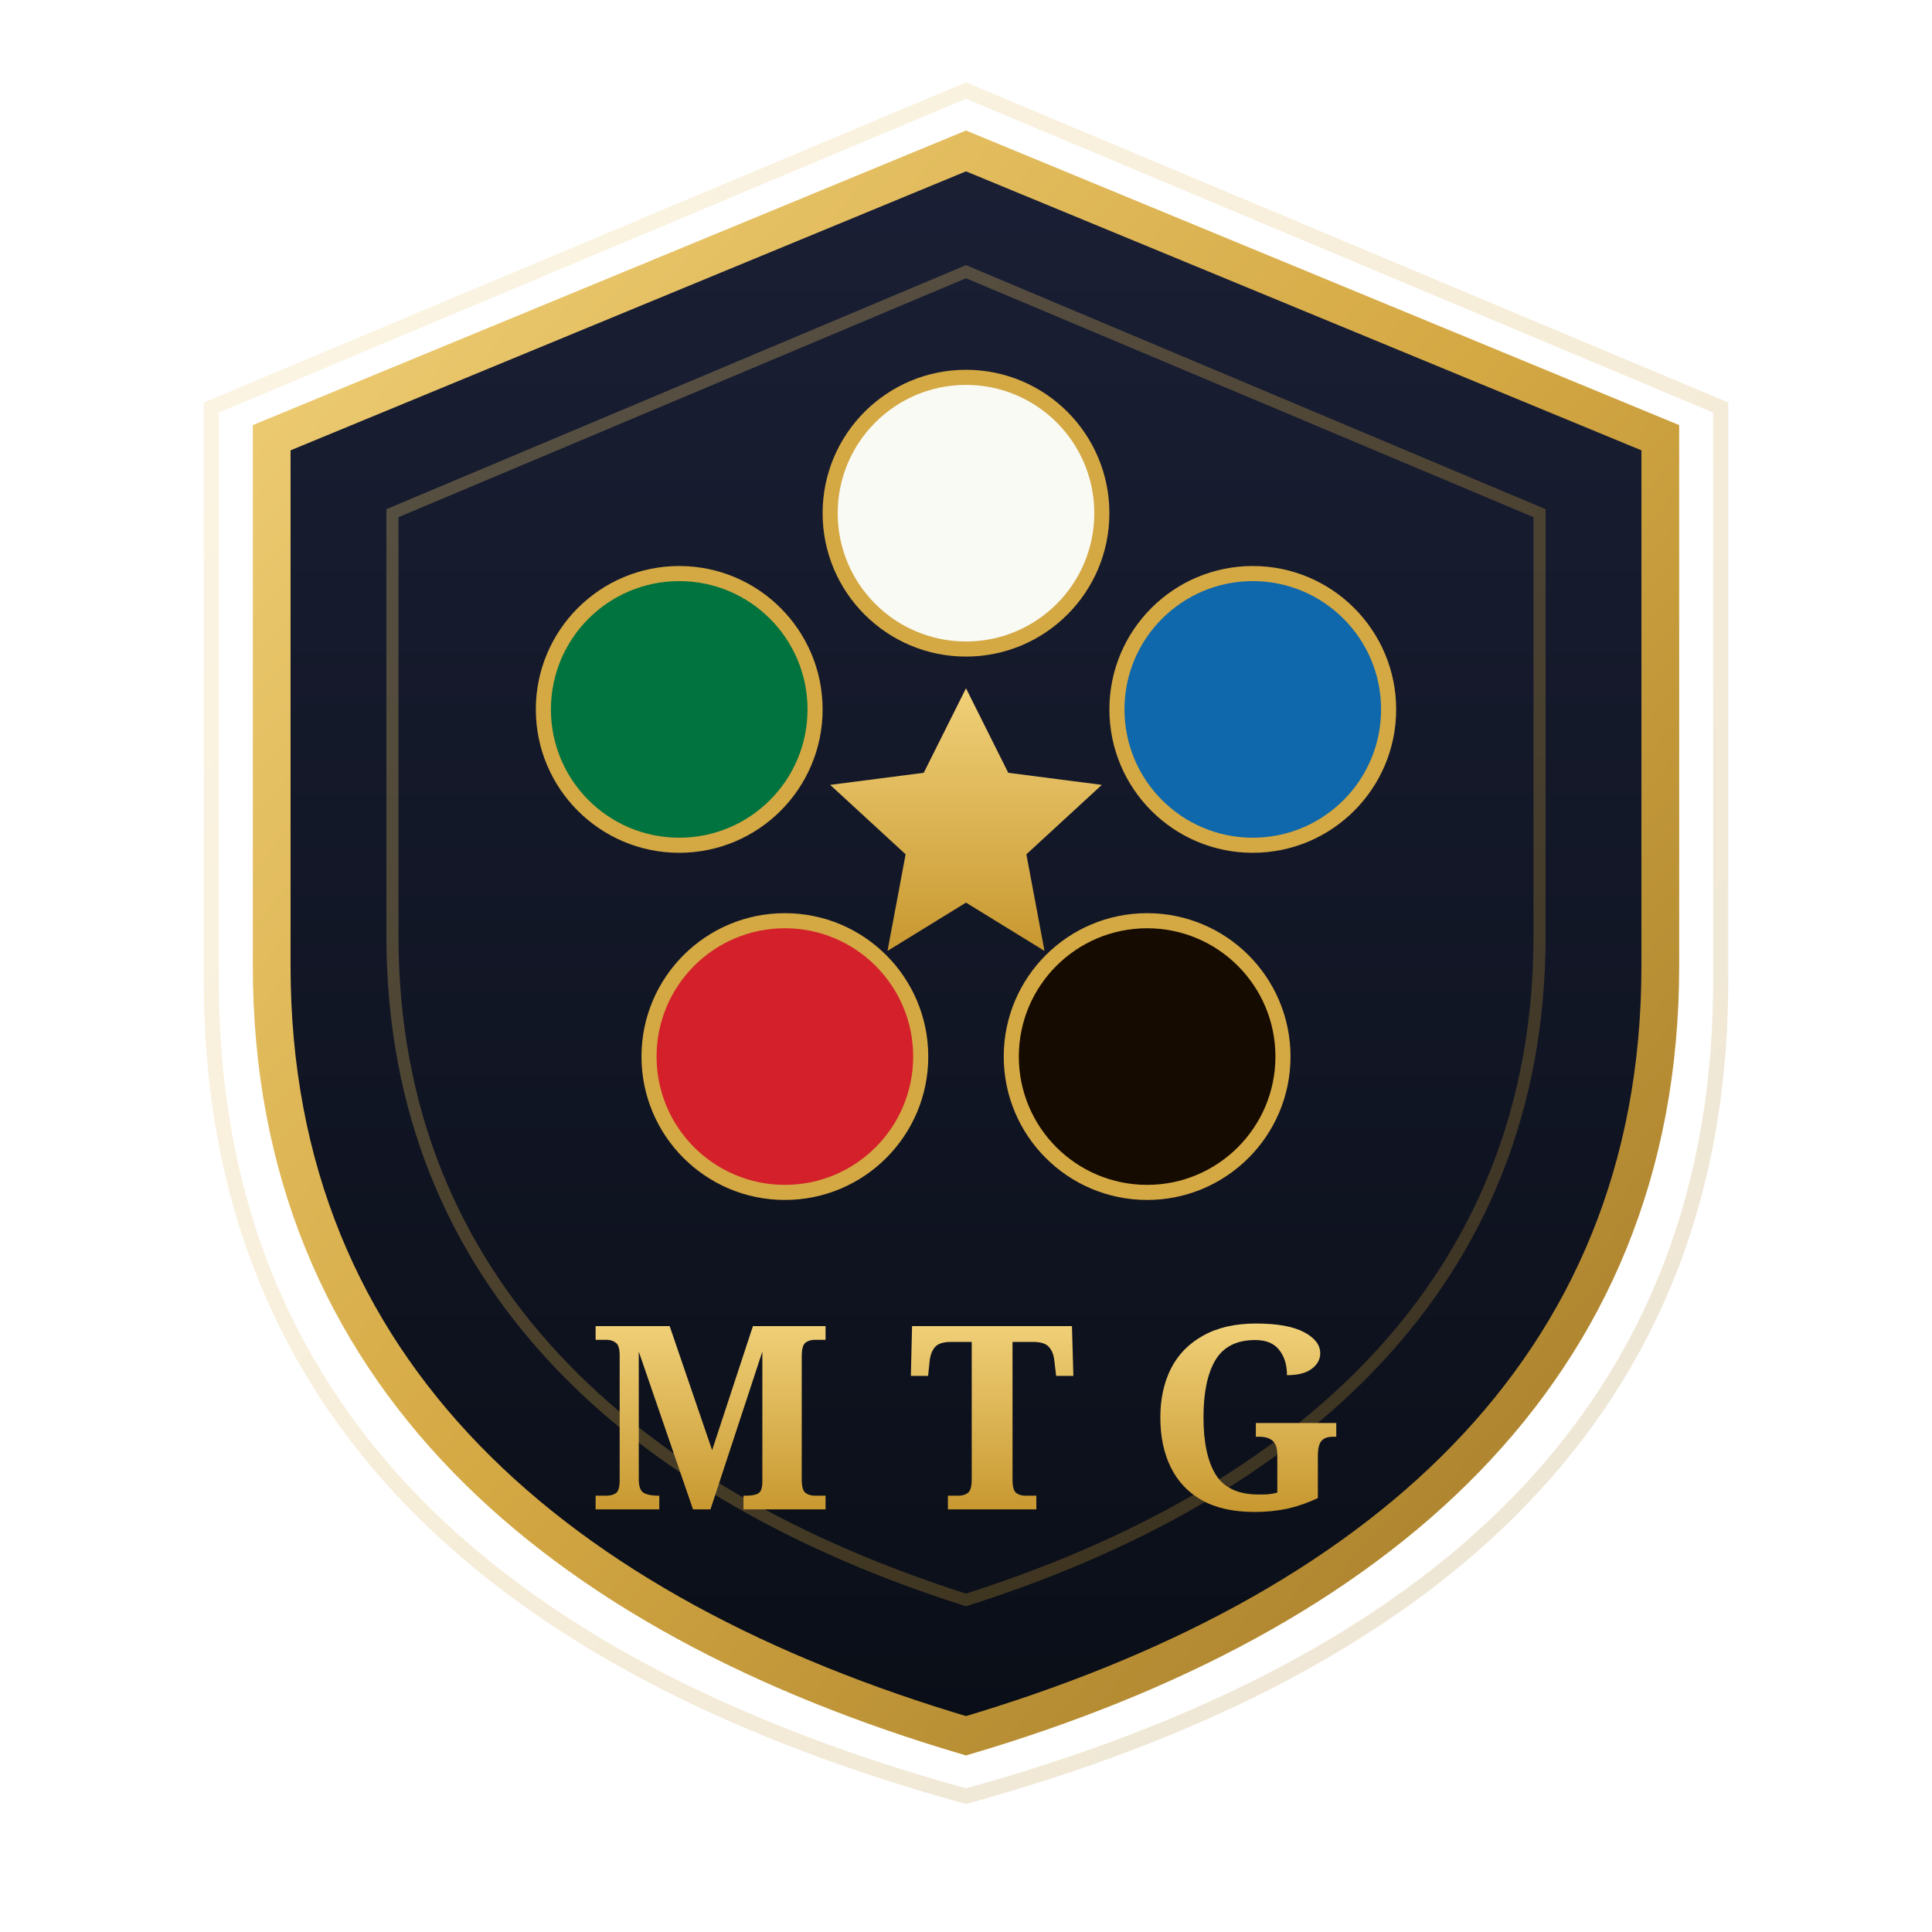
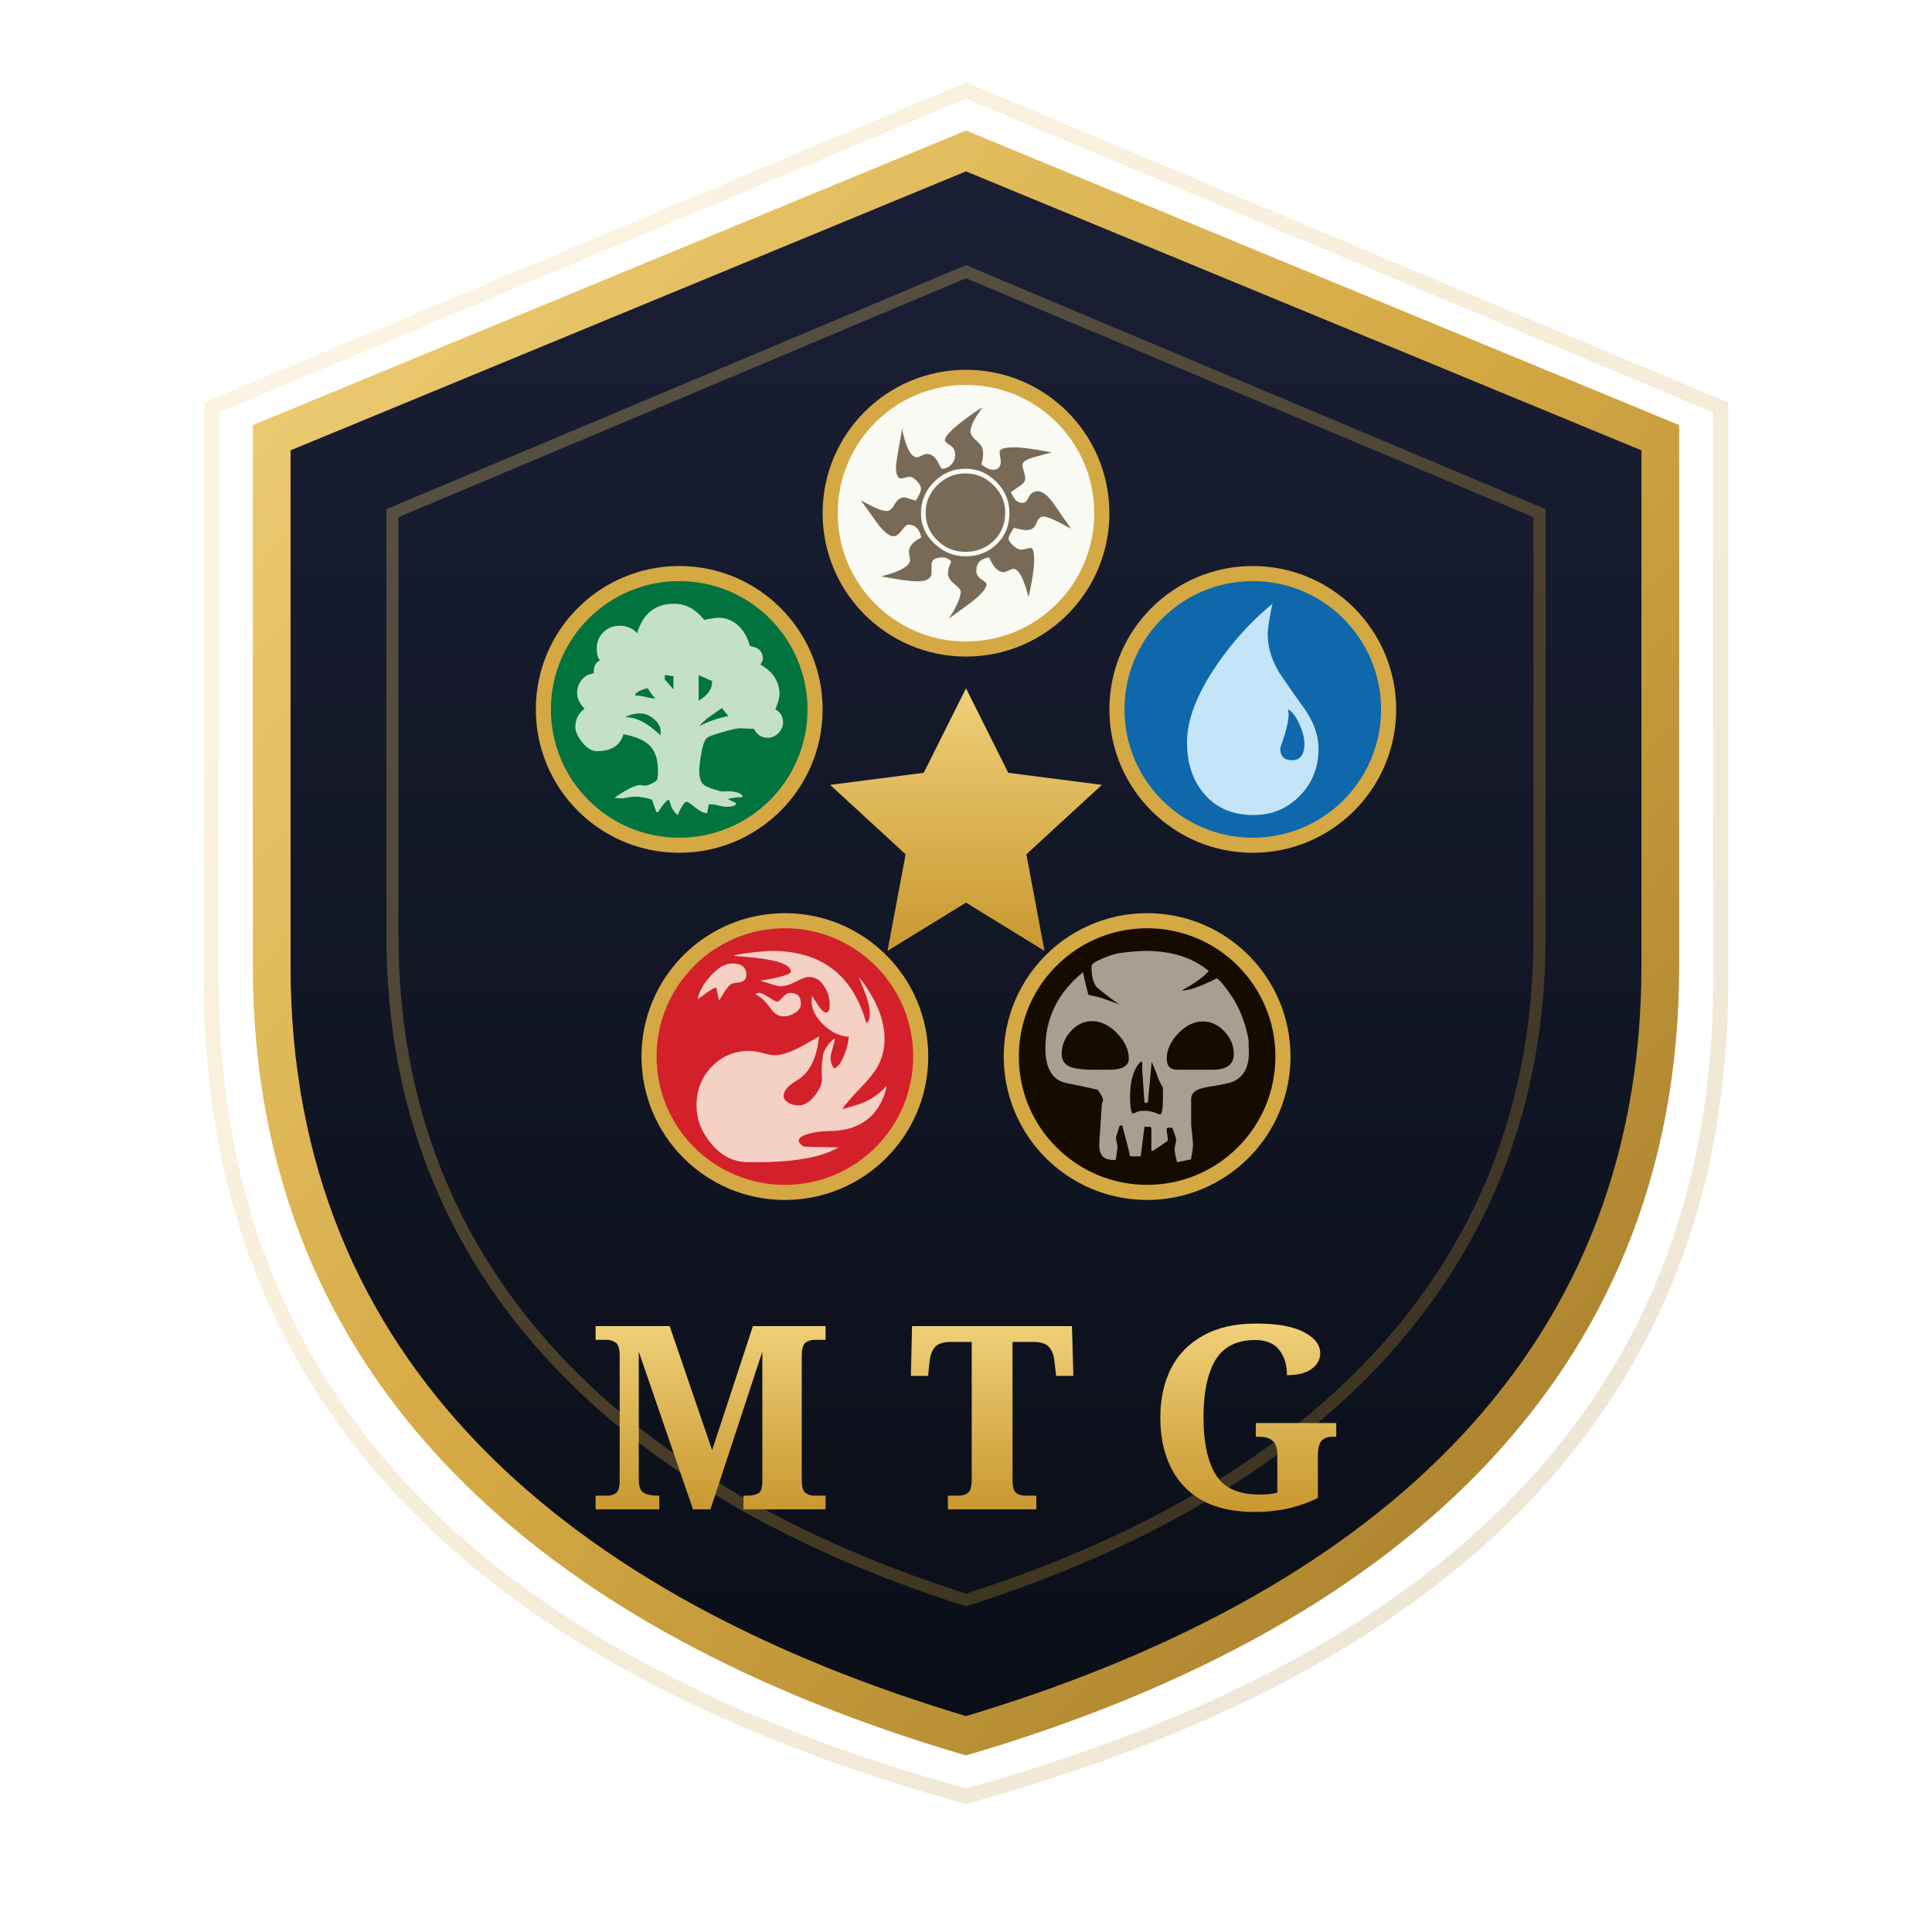
<svg xmlns="http://www.w3.org/2000/svg" viewBox="0 0 128 128">
  <defs>
    <linearGradient id="shield-bg" x1="0" y1="0" x2="0" y2="1">
      <stop offset="0%" stop-color="#1a1f35" />
      <stop offset="100%" stop-color="#0a0e17" />
    </linearGradient>
    <linearGradient id="gold-border" x1="0" y1="0" x2="1" y2="1">
      <stop offset="0%" stop-color="#f0d078" />
      <stop offset="50%" stop-color="#d4a843" />
      <stop offset="100%" stop-color="#a07828" />
    </linearGradient>
    <linearGradient id="gold-fill" x1="0.5" y1="0" x2="0.5" y2="1">
      <stop offset="0%" stop-color="#f0d078" />
      <stop offset="100%" stop-color="#c89830" />
    </linearGradient>
  </defs>
  <path d="M64 6L14 27v38c0 30 21 46 50 54 29-8 50-24 50-54V27z" fill="none" stroke="url(#gold-border)" stroke-width="1" opacity="0.2" />
  <path d="M64 10L18 29v35c0 27 19 43 46 51 27-8 46-24 46-51V29z" fill="url(#shield-bg)" stroke="url(#gold-border)" stroke-width="2.5" />
  <path d="M64 18L26 34v28c0 23 16 37 38 44 22-7 38-21 38-44V34z" fill="none" stroke="url(#gold-border)" stroke-width="0.8" opacity="0.3" />
  <circle cx="64" cy="34" r="9" fill="#F9FAF4" stroke="#d4a843" stroke-width="1" />
+   <svg x="57" y="27" width="14" height="14" viewBox="0 0 32 32">
+     <path fill="#786a56" d="M31.915 18.358c-2.189-1.234-3.593-1.852-4.21-1.852-0.448 0-0.799 0.344-1.052 1.032s-0.758 1.031-1.515 1.031c-0.309 0-0.94-0.112-1.895-0.336-0.533 0.814-0.8 1.334-0.8 1.558 0 0.309 0.23 0.673 0.689 1.095s0.846 0.631 1.162 0.631c0.201 0 0.473-0.042 0.817-0.127 0.344-0.083 0.574-0.126 0.689-0.126 0.345 0 0.516 0.632 0.516 1.895 0 1.207-0.28 3.059-0.842 5.558-0.73-2.863-1.502-4.295-2.315-4.295-0.113 0-0.344 0.084-0.695 0.254-0.351 0.168-0.611 0.252-0.779 0.252-0.814 0-1.543-0.743-2.189-2.232-1.291 0.197-1.937 0.857-1.937 1.98 0 0.562 0.259 1.010 0.779 1.347 0.518 0.336 0.779 0.576 0.779 0.716 0 0.759-1.109 1.924-3.327 3.495-1.178 0.842-1.993 1.431-2.441 1.768 0.392-0.505 0.785-1.164 1.179-1.978 0.448-0.926 0.673-1.642 0.673-2.148 0-0.28-0.323-0.674-0.968-1.179s-0.968-1.038-0.968-1.599c0-0.477 0.168-1.066 0.505-1.768-0.365-0.421-0.799-0.632-1.305-0.632-1.123 0-1.684 0.366-1.684 1.095 0-0.505 0-0.127 0 1.137 0.027 0.926-0.674 1.39-2.106 1.39-1.094 0-2.934-0.253-5.515-0.758 2.919-0.73 4.379-1.572 4.379-2.526 0 0.112-0.056-0.224-0.168-1.011-0.113-0.869 0.505-1.656 1.852-2.357-0.253-1.291-0.925-1.938-2.021-1.938-0.168 0-0.478 0.295-0.926 0.883-0.449 0.591-0.87 0.885-1.262 0.885-0.674 0-1.545-0.73-2.61-2.19-0.506-0.729-1.278-1.81-2.316-3.242 0.645 0.338 1.291 0.674 1.937 1.011 0.842 0.392 1.515 0.589 2.021 0.589 0.393 0 0.779-0.344 1.158-1.032s0.877-1.032 1.495-1.032c0.085 0 0.646 0.168 1.684 0.506 0.533-0.814 0.8-1.418 0.8-1.811 0-0.337-0.204-0.723-0.611-1.158s-0.779-0.652-1.116-0.652c-0.141 0-0.358 0.042-0.653 0.126-0.294 0.084-0.512 0.127-0.652 0.127-0.506 0-0.758-0.632-0.758-1.895 0-0.337 0.323-2.259 0.969-5.768-0.029 0.42 0.154 1.207 0.547 2.357 0.477 1.404 1.038 2.105 1.685 2.105 0.111 0 0.336-0.084 0.673-0.253s0.603-0.252 0.8-0.252c0.645 0 1.178 0.365 1.6 1.094l0.632 1.137c0.589 0 1.081-0.21 1.473-0.631s0.59-0.927 0.59-1.516c0-0.617-0.259-1.088-0.779-1.411s-0.78-0.568-0.78-0.737c0-0.59 0.927-1.586 2.779-2.989 1.487-1.122 2.456-1.782 2.906-1.979-1.207 1.628-1.811 2.82-1.811 3.579 0 0.393 0.238 0.815 0.716 1.263 0.589 0.533 0.926 0.912 1.010 1.137 0.28 0.647 0.252 1.53-0.084 2.653 0.758 0.534 1.333 0.8 1.727 0.8 0.813 0 1.221-0.422 1.221-1.263 0-0.084-0.035-0.351-0.105-0.8-0.071-0.449-0.091-0.702-0.064-0.758 0.112-0.393 0.884-0.59 2.316-0.59 0.898 0 2.764 0.253 5.6 0.758-0.618 0.168-1.544 0.42-2.779 0.758-1.123 0.337-1.685 0.716-1.685 1.137 0 0.197 0.070 0.533 0.211 1.010s0.211 0.828 0.211 1.053c0 0.392-0.253 0.758-0.758 1.094l-1.432 1.011c0.337 0.618 0.561 0.983 0.674 1.094 0.28 0.336 0.659 0.505 1.137 0.505 0.337 0 0.645-0.295 0.926-0.884s0.73-0.884 1.347-0.884c0.758 0 1.614 0.702 2.569 2.106 0.532 0.788 1.36 1.98 2.483 3.58zM22.569 15.917c0-1.796-0.66-3.354-1.98-4.674s-2.877-1.979-4.673-1.979c-1.825 0-3.397 0.653-4.716 1.959s-1.993 2.87-2.021 4.694c-0.029 1.796 0.638 3.347 2 4.651 1.362 1.305 2.94 1.959 4.736 1.959 1.909 0 3.501-0.625 4.778-1.874 1.278-1.248 1.902-2.827 1.875-4.736zM21.937 15.917c0 1.712-0.576 3.131-1.727 4.252-1.152 1.124-2.583 1.685-4.295 1.685-1.656 0-3.074-0.575-4.252-1.727-1.178-1.15-1.768-2.554-1.768-4.21 0-1.627 0.596-3.025 1.788-4.189 1.194-1.165 2.604-1.748 4.232-1.748s3.038 0.589 4.232 1.769c1.193 1.179 1.79 2.568 1.79 4.168z" />
+   </svg>
  <circle cx="83" cy="47" r="9" fill="#0E68AB" stroke="#d4a843" stroke-width="1" />
+   <svg x="76" y="40" width="14" height="14" viewBox="0 0 32 32">
+     <path fill="#c4e5f7" d="M23.11 29.095c-1.903 1.937-4.248 2.905-7.033 2.905-3.126 0-5.605-1.070-7.439-3.21-1.733-2.038-2.599-4.637-2.599-7.795 0-3.397 1.478-7.271 4.433-11.62 2.411-3.566 5.248-6.692 8.509-9.375-0.476 2.175-0.713 3.72-0.713 4.637 0 2.107 0.662 4.162 1.986 6.166 1.631 2.378 2.87 4.145 3.72 5.299 1.325 2.005 1.987 3.958 1.987 5.859 0.001 2.82-0.951 5.198-2.852 7.133zM23.058 18.216c-0.509-1.138-1.104-1.893-1.784-2.268 0.102 0.204 0.153 0.493 0.153 0.867 0 0.714-0.204 1.732-0.612 3.057l-0.662 2.038c0 1.189 0.593 1.784 1.783 1.784 1.256 0 1.885-0.833 1.885-2.497 0-0.848-0.254-1.842-0.764-2.981z" />
+   </svg>
  <circle cx="76" cy="70" r="9" fill="#150B00" stroke="#d4a843" stroke-width="1" />
+   <svg x="69" y="63" width="14" height="14" viewBox="0 0 32 32">
+     <path fill="#a69f94" d="M31.406 15.477c0 2.089-0.76 3.513-2.279 4.273-0.444 0.222-1.836 0.522-4.178 0.902-1.519 0.254-2.278 0.839-2.278 1.756v3.845c0 0.16 0.047 0.649 0.142 1.472l0.143 1.52c0 0.475-0.111 1.251-0.333 2.327-0.601 0.126-1.298 0.268-2.089 0.428-0.254-0.951-0.38-1.599-0.38-1.948 0-0.157 0.040-0.396 0.119-0.712 0.078-0.316 0.12-0.553 0.12-0.713 0-0.22-0.197-0.838-0.59-1.85h-0.736c-0.098 0.158-0.13 0.364-0.098 0.617 0.126 0.538 0.174 0.997 0.143 1.377-0.538 0.38-1.282 0.886-2.232 1.519-0.222-0.063-0.3-0.095-0.238-0.095v-3.371c-0.062-0.157-0.221-0.22-0.475-0.19h-0.569l-0.569 4.462c-0.444 0.032-0.981 0.032-1.614 0-0.223-1.044-0.617-2.594-1.187-4.652h-0.38c-0.349 1.109-0.538 1.711-0.57 1.805 0 0.126 0.039 0.371 0.119 0.735 0.078 0.364 0.118 0.609 0.118 0.736 0 0.095-0.032 0.332-0.095 0.712l-0.143 1.139c-0.064 0.063-0.143 0.095-0.237 0.095-0.949 0-1.583-0.237-1.899-0.711-0.316-0.475-0.444-1.14-0.38-1.995l0.38-5.696c0-0.095 0.031-0.222 0.095-0.38 0.062-0.158 0.095-0.269 0.095-0.332 0-0.254-0.269-0.76-0.807-1.52-0.094-0.031-0.586-0.143-1.471-0.333-0.539-0.126-1.599-0.348-3.181-0.665-2.185-0.41-3.276-2.167-3.276-5.269 0-4.621 1.9-8.466 5.698-11.536 0.157 0.855 0.427 1.993 0.806 3.418 0.285 0.064 0.903 0.206 1.852 0.427 0.191 0.064 1.156 0.412 2.897 1.045-0.887-0.538-2.042-1.408-3.466-2.611-0.538-0.633-0.807-1.692-0.807-3.18 0-0.348 0.602-0.76 1.805-1.236 1.075-0.443 1.883-0.695 2.421-0.759 1.709-0.22 3.022-0.333 3.941-0.333 3.955 0 7.151 1.014 9.588 3.039-0.79 0.918-2.152 1.898-4.082 2.942 0.76 0.032 1.868-0.268 3.323-0.902 1.455-0.632 2.073-0.949 1.852-0.949 0.253 0 0.76 0.507 1.52 1.519 0.569 0.759 1.028 1.441 1.377 2.041 1.012 1.805 1.692 3.751 2.042 5.839 0 0.729 0.015 1.251 0.047 1.567v0.38h0.001zM13.224 16.332c0-1.361-0.594-2.651-1.78-3.87s-2.461-1.827-3.822-1.827c-1.203 0-2.263 0.51-3.181 1.529s-1.377 2.151-1.377 3.393c0 1.082 0.522 1.784 1.567 2.102 0.665 0.192 1.597 0.303 2.801 0.334h2.611c2.119 0.032 3.181-0.522 3.181-1.661zM18.398 22.219v-1.472c-0.221-0.411-0.443-0.838-0.664-1.282-0.19-0.634-0.538-1.52-1.045-2.659l-0.523 5.555c0 0.444-0.095 0.665-0.285 0.665-0.126 0-0.221-0.031-0.285-0.094-0.222-3.355-0.333-4.811-0.333-4.369v-1.661c-0.064-0.096-0.142-0.143-0.237-0.143-1.077 1.109-1.614 2.897-1.614 5.365 0 1.361 0.125 2.2 0.379 2.517 0.254-0.063 0.538-0.174 0.855-0.332 0.126-0.064 0.49-0.095 1.093-0.095 0.6 0 1.329 0.19 2.183 0.569 0.316 0 0.475-0.854 0.475-2.562zM29.127 15.604c0-1.275-0.475-2.413-1.424-3.416s-2.042-1.505-3.275-1.505c-1.329 0-2.572 0.608-3.727 1.827s-1.733 2.492-1.733 3.822c0 1.108 0.538 1.661 1.614 1.661h5.459c2.057-0.031 3.086-0.828 3.086-2.389z" />
+   </svg>
  <circle cx="52" cy="70" r="9" fill="#D3202A" stroke="#d4a843" stroke-width="1" />
+   <svg x="45" y="63" width="14" height="14" viewBox="0 0 32 32">
+     <path fill="#f5d0c4" d="M30.857 22.306c-1.393 3.322-4.16 4.983-8.304 4.983-0.759 0-1.583 0.095-2.468 0.284-1.329 0.285-1.993 0.681-1.993 1.188 0 0.158 0.11 0.339 0.332 0.545 0.221 0.206 0.412 0.308 0.569 0.308-0.791 0-0.253 0.024 1.613 0.071s3.038 0.071 3.512 0.071c-2.752 1.613-7.356 2.356-13.81 2.23-2.12-0.031-3.939-0.965-5.457-2.8-1.488-1.741-2.231-3.686-2.231-5.837 0-2.277 0.767-4.216 2.302-5.814 1.533-1.596 3.441-2.396 5.718-2.396 0.506 0 1.178 0.111 2.017 0.332s1.4 0.332 1.684 0.332c1.17 0 2.626-0.482 4.367-1.448s2.563-1.448 2.468-1.448c-0.317 3.322-1.424 5.553-3.323 6.691-1.36 0.791-2.040 1.566-2.040 2.325 0 0.475 0.285 0.855 0.854 1.14 0.443 0.222 0.933 0.333 1.471 0.333 0.823 0 1.63-0.506 2.421-1.518 0.79-1.013 1.139-1.93 1.044-2.753-0.095-0.949-0.031-2.089 0.19-3.416 0.063-0.38 0.292-0.846 0.687-1.399s0.752-0.894 1.068-1.021c0 0.284-0.103 0.759-0.309 1.423s-0.308 1.156-0.308 1.471c0 0.696 0.189 1.234 0.569 1.613 0.569-0.221 1.075-0.933 1.519-2.136 0.379-0.917 0.6-1.803 0.664-2.657-1.329-0.063-2.603-0.664-3.82-1.804s-1.827-2.373-1.827-3.701c0-0.221 0.031-0.443 0.095-0.665 0.189 0.285 0.474 0.728 0.853 1.329 0.538 0.791 0.95 1.186 1.235 1.186 0.379 0 0.569-0.396 0.569-1.186 0-1.012-0.27-1.93-0.807-2.752-0.601-0.981-1.377-1.471-2.326-1.471-0.443 0-1.108 0.238-1.992 0.712-0.887 0.474-1.694 0.712-2.42 0.712-0.222 0-1.204-0.286-2.943-0.855 3.068-0.505 4.603-0.964 4.603-1.376 0-1.075-2.104-1.804-6.311-2.183-0.412-0.031-1.171-0.095-2.278-0.19 0.126-0.158 1.028-0.332 2.706-0.522 1.423-0.157 2.42-0.237 2.989-0.237 7.529 0 12.307 3.655 14.332 10.963 0.348-0.288 0.523-0.77 0.523-1.443 0-0.866-0.253-1.957-0.759-3.272-0.191-0.513-0.491-1.283-0.902-2.309 2.594 3.306 3.892 6.438 3.892 9.394 0 1.558-0.365 2.972-1.092 4.243-0.474 0.859-1.361 1.955-2.657 3.29-1.297 1.335-2.183 2.368-2.658 3.099 1.74-0.474 2.88-0.838 3.418-1.092 1.201-0.537 2.293-1.344 3.274-2.42 0 0.412-0.174 1.030-0.522 1.852zM10.166 3.656c0 0.569-0.317 0.933-0.949 1.091l-1.234 0.19c-0.443 0.221-1.092 1.092-1.946 2.61-0.095-0.474-0.237-1.138-0.427-1.993-0.285 0.032-0.759 0.285-1.423 0.759-0.285 0.221-0.744 0.553-1.377 0.996 0.191-1.139 0.823-2.292 1.899-3.464 1.139-1.296 2.246-1.945 3.322-1.945 1.423 0 2.135 0.586 2.135 1.756zM18.424 8.022c0 0.538-0.293 0.989-0.878 1.353s-1.163 0.546-1.732 0.546c-0.759 0-1.44-0.427-2.040-1.282-0.729-1.044-1.472-1.724-2.231-2.042 0.158-0.157 0.348-0.237 0.57-0.237 0.285 0 0.766 0.221 1.447 0.664s1.115 0.665 1.306 0.665c0.158 0 0.419-0.221 0.783-0.665s0.767-0.664 1.21-0.664c1.044 0 1.566 0.554 1.566 1.661z" />
+   </svg>
  <circle cx="45" cy="47" r="9" fill="#00733E" stroke="#d4a843" stroke-width="1" />
+   <svg x="38" y="40" width="14" height="14" viewBox="0 0 32 32">
+     <path fill="#c4e0c8" d="M31.729 17.957c0 0.601-0.232 1.14-0.698 1.621s-0.998 0.72-1.598 0.72c-0.959 0-1.666-0.45-2.115-1.35l-2.115-0.090c-0.451 0-1.336 0.196-2.656 0.585-1.41 0.39-2.221 0.705-2.431 0.945-0.33 0.36-0.599 1.2-0.81 2.521-0.181 1.080-0.27 1.875-0.27 2.386 0 0.809 0.127 1.403 0.382 1.778s0.78 0.69 1.575 0.945c0.794 0.255 1.283 0.398 1.463 0.428 0.12 0 0.314-0.015 0.585-0.045h0.54c0.389 0 0.794 0.061 1.215 0.18 0.6 0.18 0.856 0.42 0.766 0.721-0.421-0.060-1.155 0.030-2.205 0.27l1.26 0.63c0 0.36-0.51 0.54-1.53 0.54-0.271 0-0.638-0.060-1.104-0.179-0.465-0.121-0.773-0.18-0.922-0.18h-0.585c-0.030 0.3-0.12 0.749-0.27 1.35-0.511-0.030-1.11-0.331-1.8-0.9s-1.125-0.855-1.305-0.855c-0.181 0-0.436 0.286-0.766 0.855-0.331 0.569-0.495 0.96-0.495 1.17-0.39-0.21-0.719-0.601-0.991-1.17-0.12-0.391-0.255-0.78-0.404-1.17-0.3 0.030-0.856 0.661-1.665 1.891h-0.226c-0.060-0.091-0.286-0.721-0.675-1.891-0.93-0.3-1.8-0.45-2.611-0.45-0.39 0-0.99 0.090-1.8 0.27l-1.26-0.089c0.179-0.18 0.704-0.525 1.575-1.035 1.020-0.6 1.8-0.901 2.34-0.901 0.089 0 0.208 0.015 0.36 0.045 0.149 0.031 0.27 0.045 0.36 0.045 0.208 0 0.547-0.112 1.012-0.338 0.465-0.224 0.735-0.427 0.809-0.607 0.076-0.182 0.114-0.646 0.114-1.396 0-1.71-0.45-2.985-1.351-3.825-0.781-0.75-2.070-1.29-3.871-1.621-0.48 1.71-1.83 2.566-4.050 2.566-0.721 0-1.441-0.435-2.16-1.305s-1.079-1.666-1.079-2.386c0-1.11 0.464-2.025 1.394-2.747-0.749-0.779-1.125-1.574-1.125-2.384 0-0.751 0.232-1.41 0.698-1.982 0.465-0.569 1.073-0.899 1.823-0.99-0.060-0.959 0.255-1.62 0.945-1.98-0.33-0.329-0.495-0.914-0.495-1.754 0-0.99 0.33-1.816 0.99-2.476s1.485-0.991 2.475-0.991c1.081 0 1.966 0.377 2.656 1.126 0.87-2.97 2.746-4.456 5.625-4.456 1.5 0 2.82 0.6 3.961 1.801 0.42 0.45 0.63 0.69 0.63 0.719-0.36 0-0.179-0.068 0.54-0.202s1.244-0.203 1.576-0.203c1.169 0 2.205 0.435 3.105 1.305 0.78 0.78 1.32 1.77 1.621 2.97 0.209 0.030 0.54 0.12 0.99 0.269 0.659 0.332 0.99 0.9 0.99 1.711 0 0.151-0.121 0.436-0.36 0.855 1.92 1.080 2.88 2.58 2.88 4.501 0 0.54-0.21 1.291-0.63 2.251 0.78 0.449 1.17 1.11 1.17 1.98zM13.186 19.937v-0.585c0-0.69-0.337-1.32-1.012-1.89s-1.358-0.855-2.048-0.855c-0.841 0-1.62 0.195-2.341 0.584 1.59-0.089 3.391 0.826 5.4 2.746zM12.377 14.357c-0.45-0.511-0.84-1.036-1.171-1.576-1.26 0.33-1.89 0.705-1.89 1.124 0.36-0.029 0.885 0.038 1.575 0.203s1.186 0.248 1.486 0.248zM15.123 12.961v-1.98c-0.721-0.12-1.157-0.18-1.305-0.18v0.675l1.305 1.486zM20.973 11.701c-0.36-0.15-1.036-0.45-2.025-0.9v3.87c1.41-0.811 2.084-1.801 2.025-2.97zM23.447 17.012l-0.989-1.215c-0.6 0.42-1.208 0.848-1.823 1.283s-1.148 0.923-1.597 1.463c1.35-0.721 2.821-1.23 4.41-1.531z" />
+   </svg>
  <polygon points="64,45.6 66.8,51.2 73,52 68,56.6 69.2,63 64,59.8 58.8,63 60,56.6 55,52 61.2,51.2" fill="url(#gold-fill)" />
  <text x="64" y="100" text-anchor="middle" font-size="17" font-weight="900" font-family="'Beleren', Georgia, serif" fill="url(#gold-fill)" letter-spacing="5">MTG</text>
</svg>
